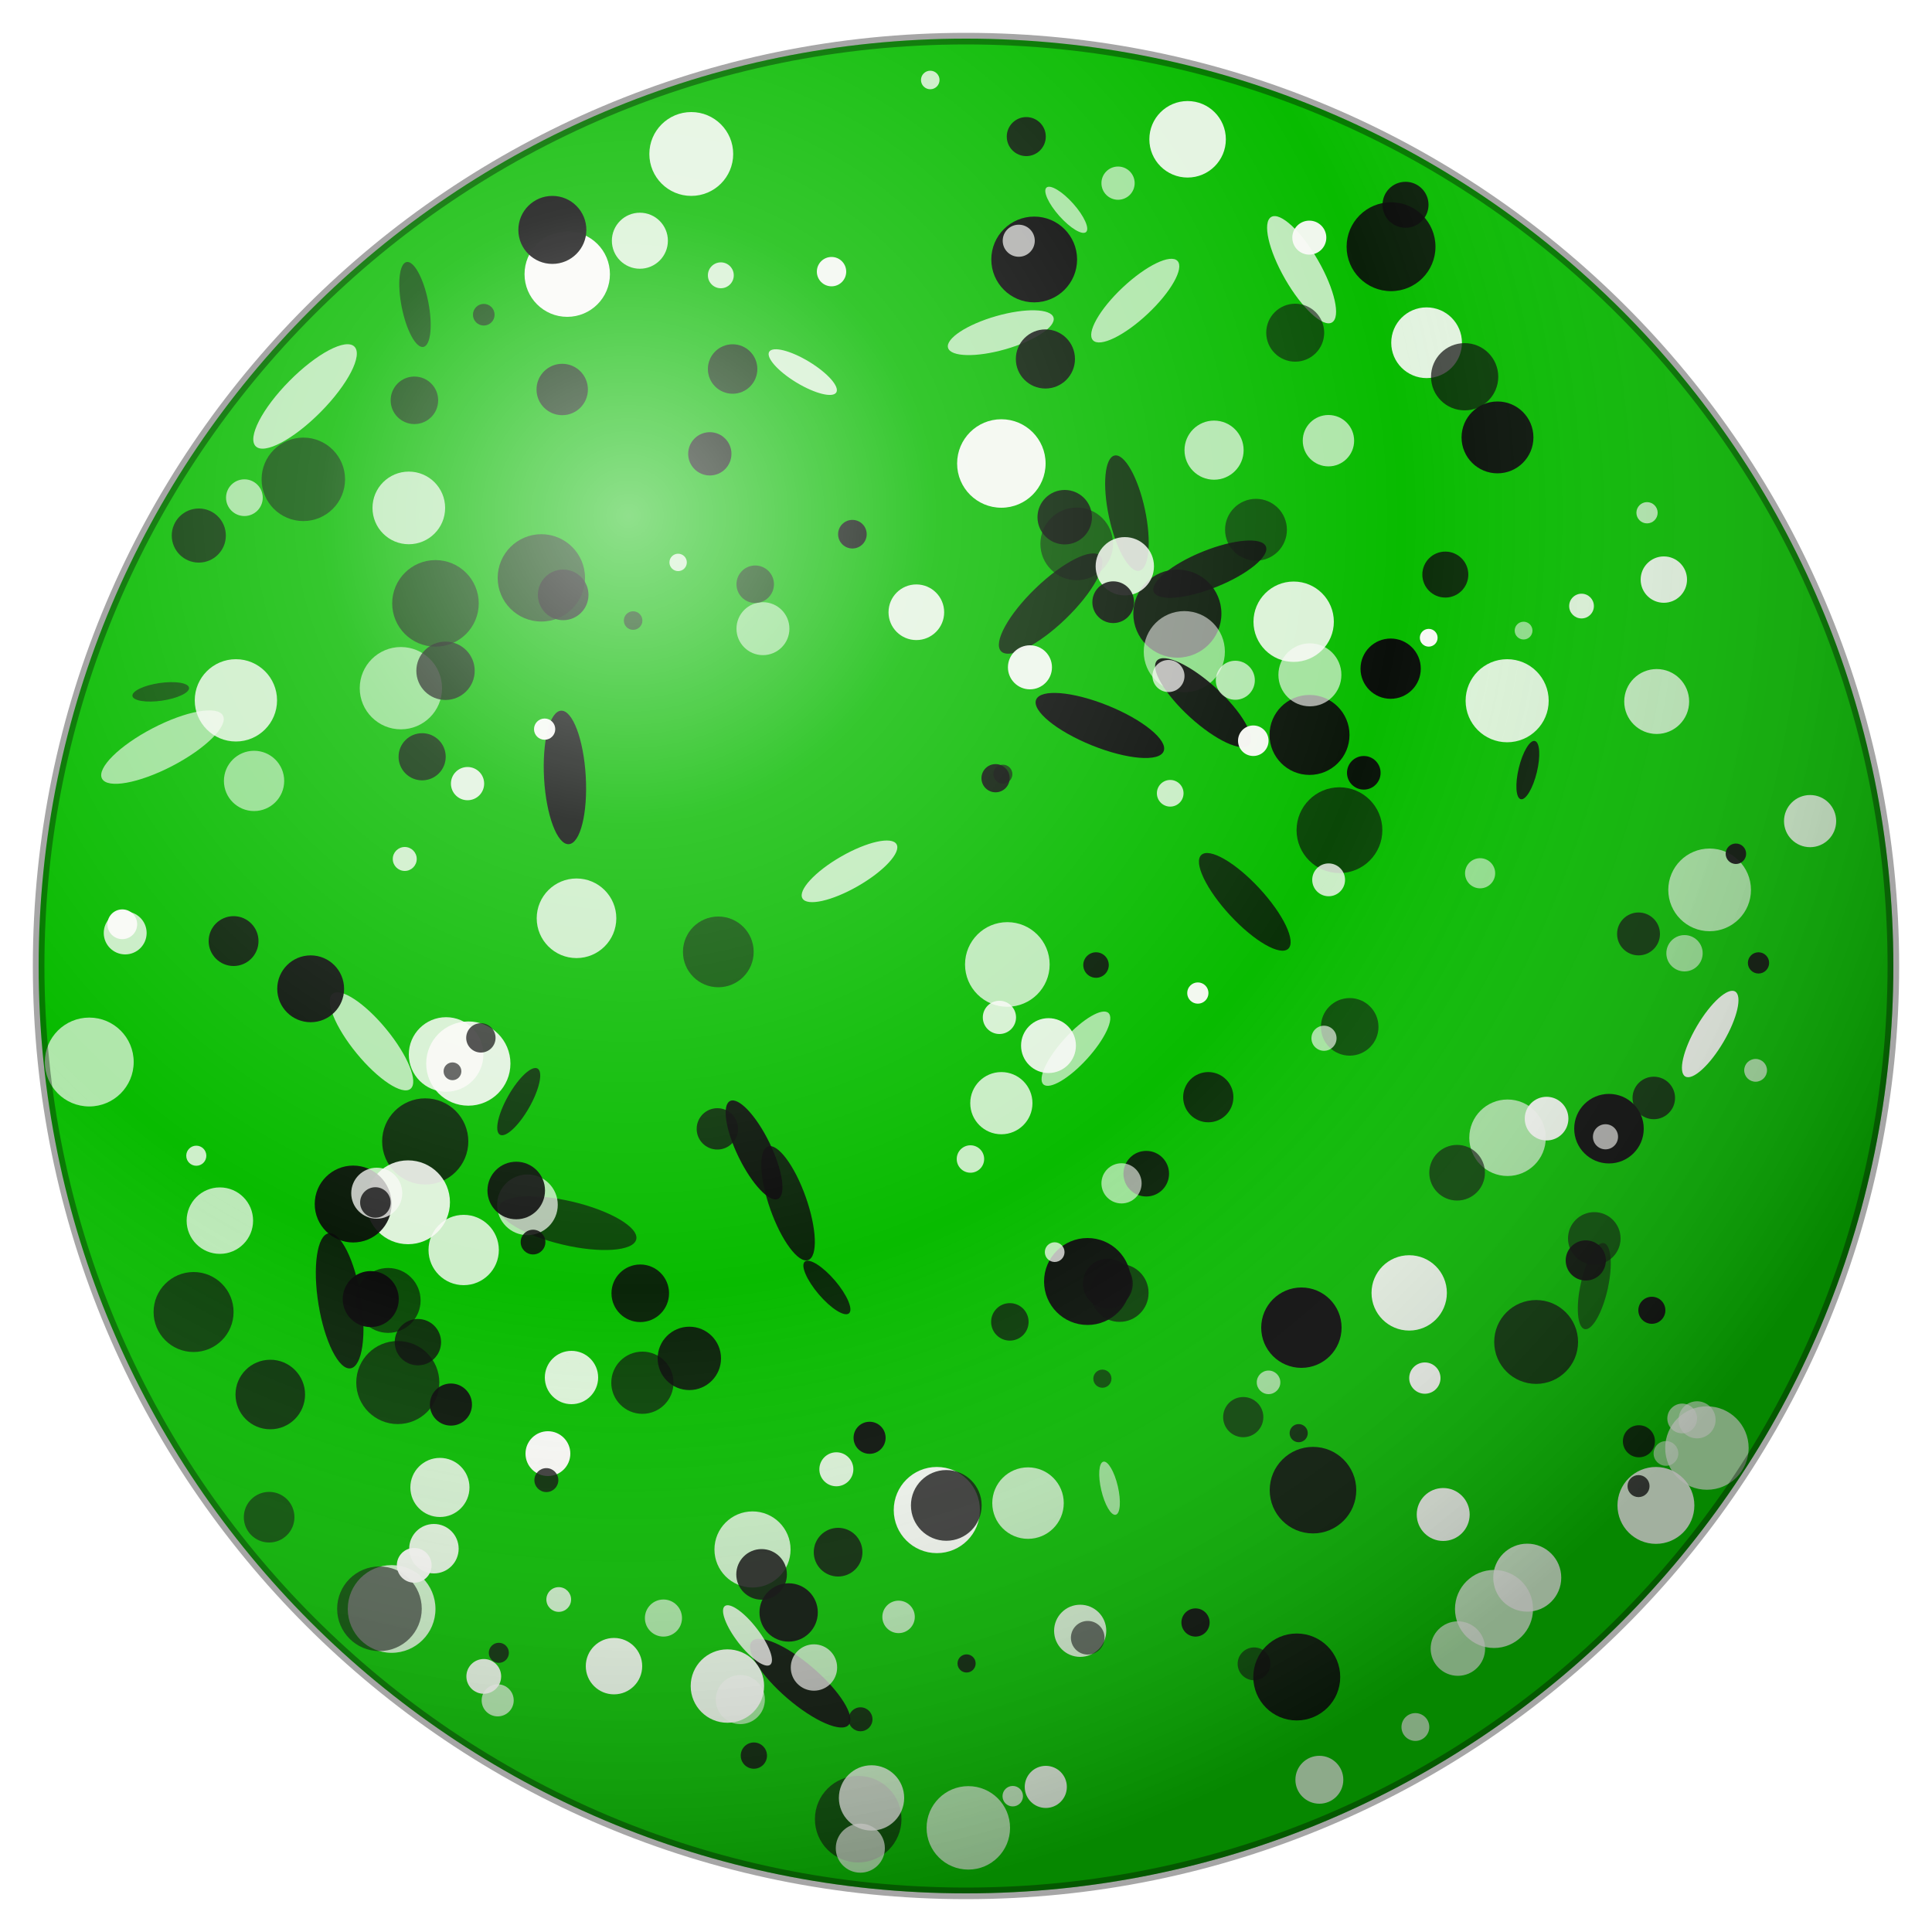
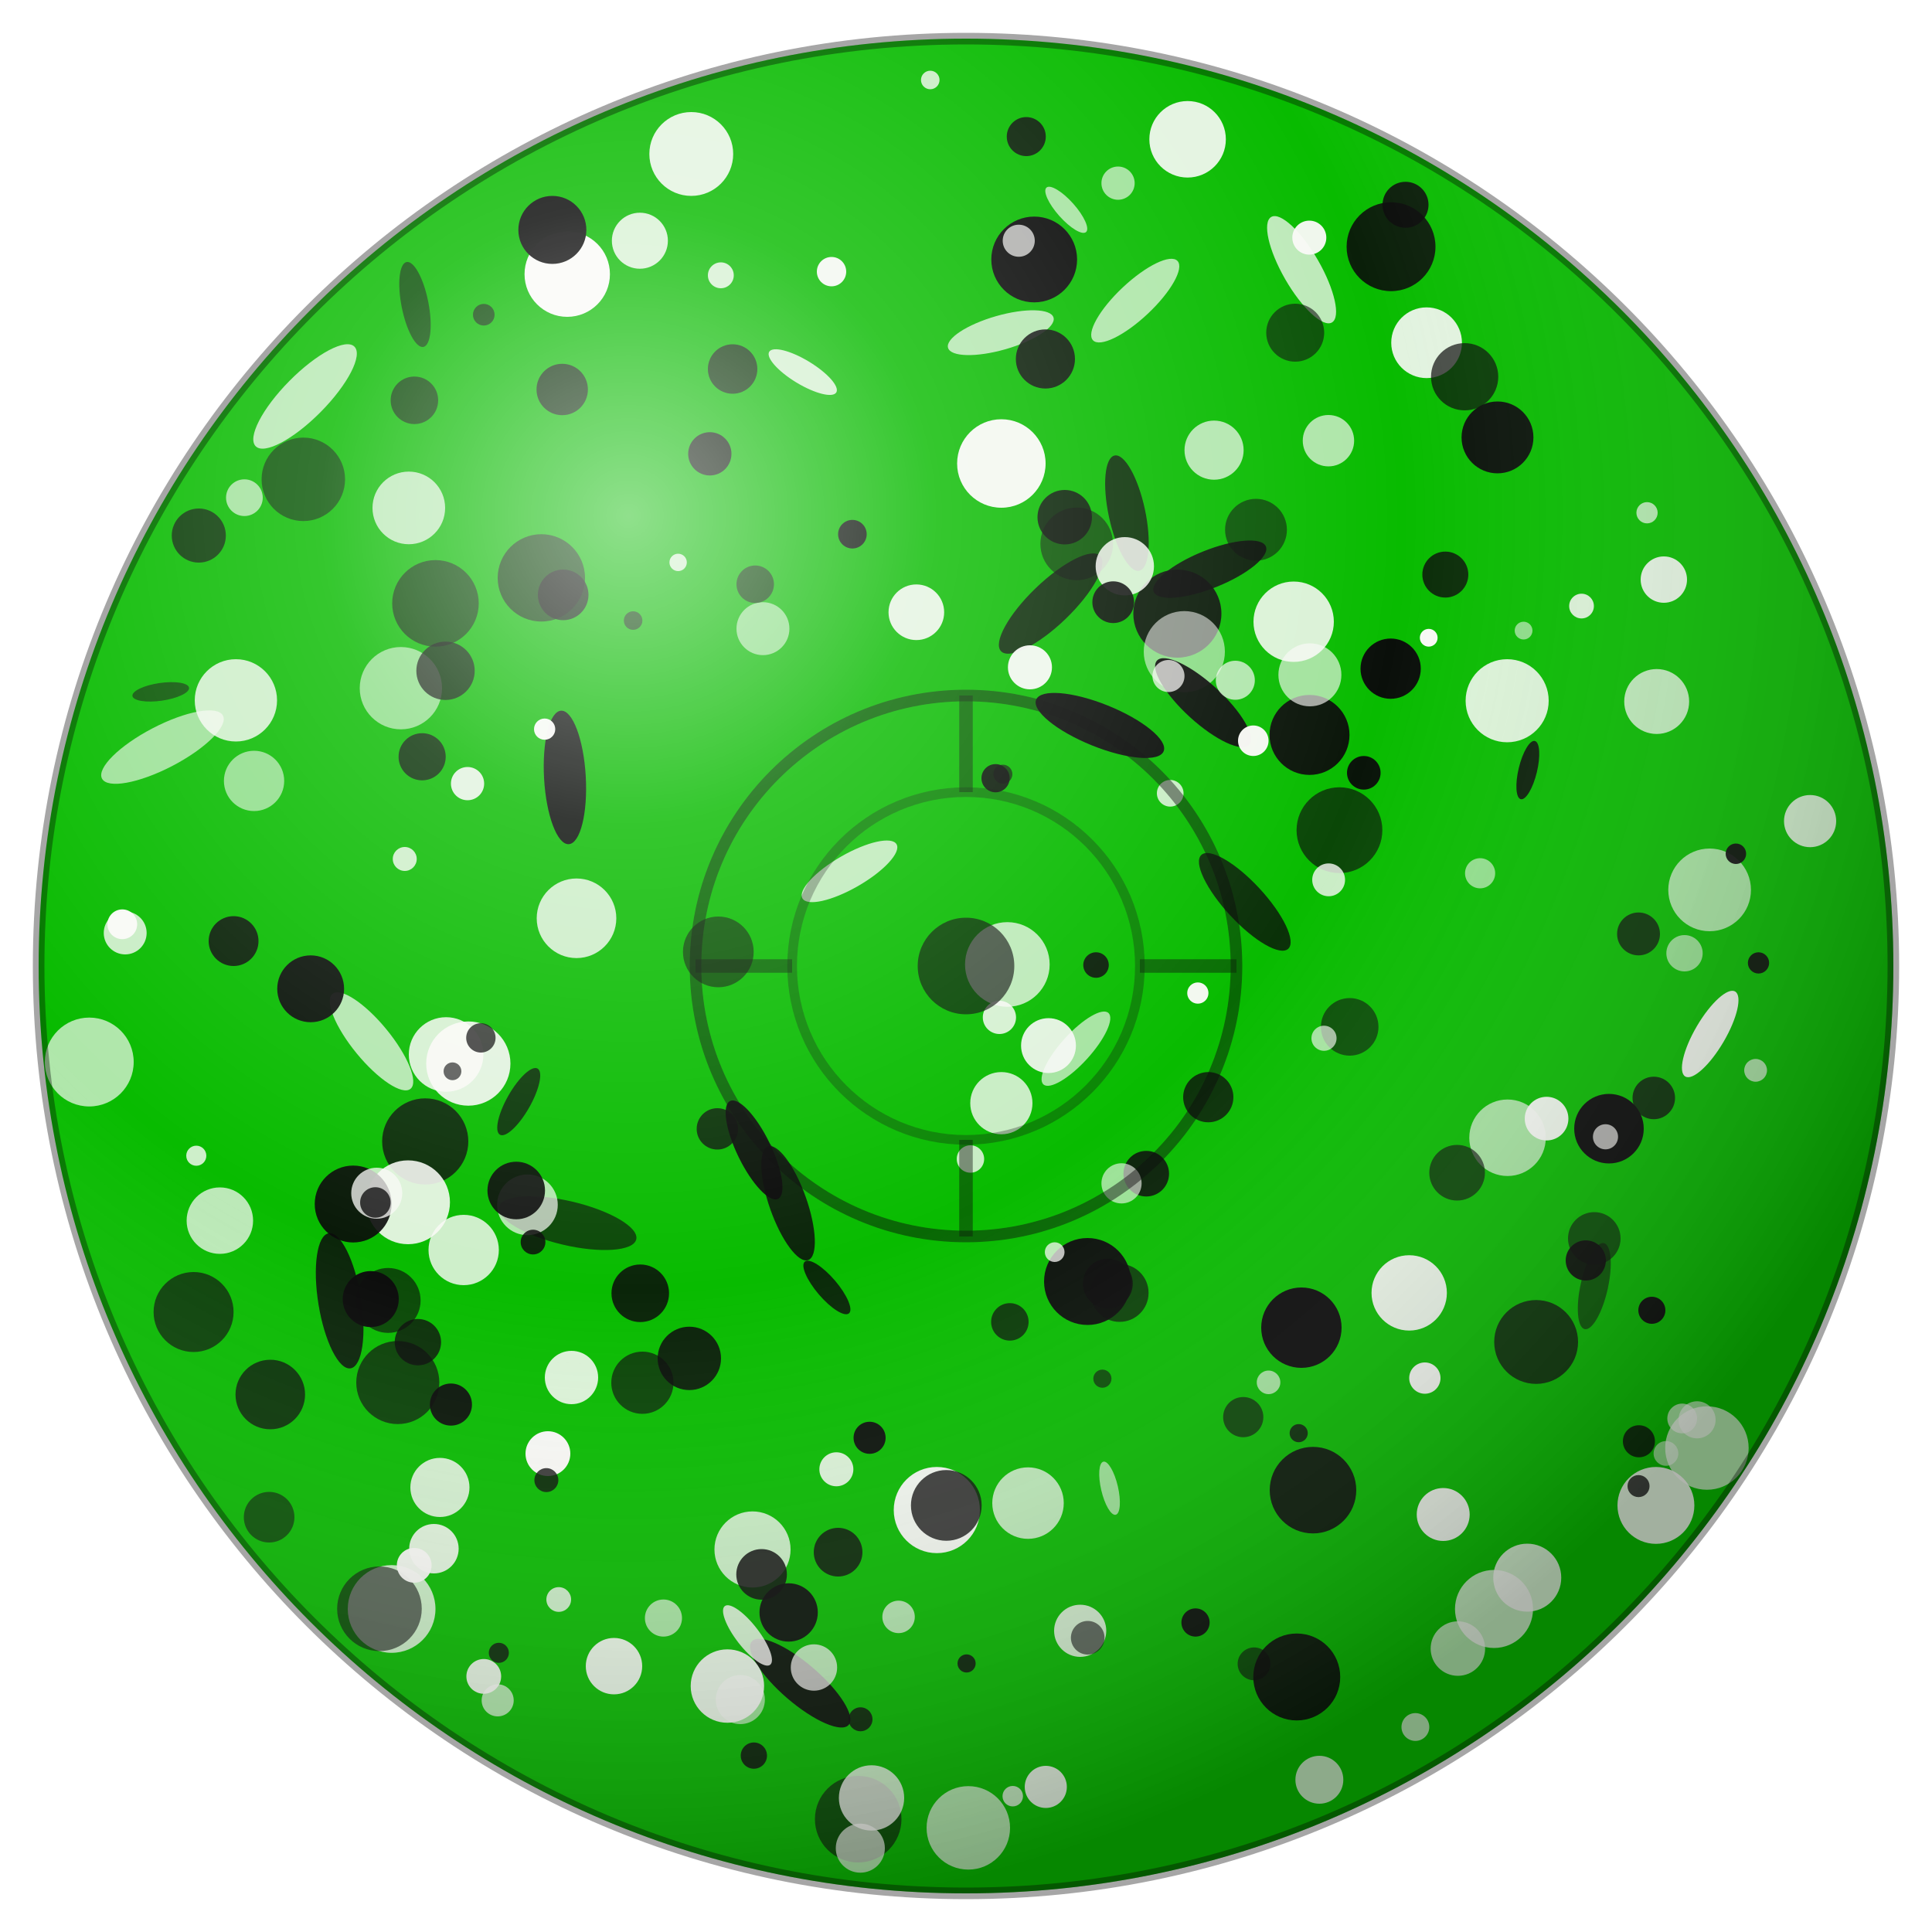
<svg xmlns="http://www.w3.org/2000/svg" width="100" height="100" viewBox="0 0 100 100">
  <defs>
    <clipPath id="bowl-clip">
      <circle cx="50" cy="50" r="48" />
    </clipPath>
    <radialGradient id="bowl-shine" cx="32%" cy="26%" r="75%">
      <stop offset="0%" stop-color="#FFFFFF" stop-opacity="0.55" />
      <stop offset="22%" stop-color="#FFFFFF" stop-opacity="0.18" />
      <stop offset="55%" stop-color="#FFFFFF" stop-opacity="0" />
      <stop offset="100%" stop-color="#000000" stop-opacity="0.28" />
    </radialGradient>
  </defs>
  <circle cx="50" cy="50" r="48" fill="#08BB00" />
  <g clip-path="url(#bowl-clip)">
    <circle cx="4.62" cy="54.97" r="2.30" fill="#FAFAF7" opacity="0.69" />
    <circle cx="72.00" cy="12.77" r="2.30" fill="#0A0A0A" opacity="0.88" />
    <circle cx="51.83" cy="23.99" r="2.29" fill="#FAFAF7" opacity="0.97" />
    <circle cx="60.94" cy="31.76" r="2.28" fill="#0A0A0A" opacity="0.91" />
    <ellipse cx="29.38" cy="63.31" rx="3.65" ry="1.14" fill="#0A0A0A" opacity="0.65" transform="rotate(193.3 29.38 63.31)" />
    <ellipse cx="15.79" cy="20.52" rx="3.63" ry="1.14" fill="#FAFAF7" opacity="0.73" transform="rotate(134.7 15.79 20.52)" />
    <circle cx="20.27" cy="83.28" r="2.27" fill="#FAFAF7" opacity="0.80" />
    <circle cx="28.02" cy="29.91" r="2.26" fill="#0A0A0A" opacity="0.68" />
    <circle cx="67.12" cy="86.80" r="2.25" fill="#0A0A0A" opacity="0.90" />
    <circle cx="56.29" cy="66.33" r="2.25" fill="#0A0A0A" opacity="0.96" />
    <circle cx="22.54" cy="31.23" r="2.24" fill="#0A0A0A" opacity="0.63" />
    <circle cx="67.96" cy="77.13" r="2.24" fill="#0A0A0A" opacity="0.90" />
    <circle cx="44.42" cy="94.16" r="2.24" fill="#0A0A0A" opacity="0.61" />
    <circle cx="22.01" cy="59.08" r="2.23" fill="#0A0A0A" opacity="0.79" />
    <circle cx="48.49" cy="78.16" r="2.23" fill="#FAFAF7" opacity="0.97" />
    <circle cx="53.53" cy="13.43" r="2.22" fill="#0A0A0A" opacity="0.99" />
    <ellipse cx="56.93" cy="37.55" rx="3.56" ry="1.11" fill="#0A0A0A" opacity="0.98" transform="rotate(22.0 56.93 37.55)" />
    <ellipse cx="54.38" cy="31.24" rx="3.56" ry="1.11" fill="#0A0A0A" opacity="0.80" transform="rotate(316.1 54.38 31.24)" />
    <circle cx="69.33" cy="42.97" r="2.22" fill="#0A0A0A" opacity="0.66" />
    <ellipse cx="17.58" cy="67.33" rx="3.54" ry="1.11" fill="#0A0A0A" opacity="0.85" transform="rotate(80.8 17.58 67.33)" />
    <circle cx="29.36" cy="14.19" r="2.21" fill="#FAFAF7" opacity="1.00" />
    <ellipse cx="8.41" cy="38.67" rx="3.53" ry="1.10" fill="#FAFAF7" opacity="0.62" transform="rotate(152.5 8.41 38.67)" />
    <circle cx="52.14" cy="49.92" r="2.19" fill="#FAFAF7" opacity="0.75" />
    <circle cx="19.64" cy="83.27" r="2.19" fill="#0A0A0A" opacity="0.59" />
    <circle cx="24.24" cy="55.05" r="2.18" fill="#FAFAF7" opacity="0.90" />
    <circle cx="79.51" cy="69.46" r="2.17" fill="#0A0A0A" opacity="0.76" />
    <circle cx="35.78" cy="7.97" r="2.17" fill="#FAFAF7" opacity="0.91" />
    <circle cx="21.12" cy="62.23" r="2.17" fill="#FAFAF7" opacity="0.88" />
    <ellipse cx="29.24" cy="40.24" rx="3.46" ry="1.08" fill="#0A0A0A" opacity="0.98" transform="rotate(266.7 29.24 40.24)" />
    <circle cx="50.12" cy="94.61" r="2.16" fill="#FAFAF7" opacity="0.69" />
    <circle cx="88.35" cy="74.95" r="2.16" fill="#FAFAF7" opacity="0.68" />
    <circle cx="15.70" cy="24.81" r="2.16" fill="#0A0A0A" opacity="0.57" />
    <circle cx="20.59" cy="71.56" r="2.15" fill="#0A0A0A" opacity="0.68" />
    <circle cx="78.01" cy="36.27" r="2.15" fill="#FAFAF7" opacity="0.87" />
    <circle cx="88.49" cy="46.06" r="2.14" fill="#FAFAF7" opacity="0.65" />
    <circle cx="12.21" cy="36.25" r="2.13" fill="#FAFAF7" opacity="0.82" />
    <circle cx="20.75" cy="35.62" r="2.13" fill="#FAFAF7" opacity="0.57" />
    <circle cx="61.30" cy="33.73" r="2.10" fill="#FAFAF7" opacity="0.55" />
    <circle cx="67.36" cy="68.72" r="2.08" fill="#0A0A0A" opacity="1.00" />
    <circle cx="66.96" cy="32.18" r="2.08" fill="#FAFAF7" opacity="0.87" />
    <circle cx="67.78" cy="38.04" r="2.07" fill="#0A0A0A" opacity="0.93" />
    <ellipse cx="64.43" cy="46.68" rx="3.31" ry="1.03" fill="#0A0A0A" opacity="0.78" transform="rotate(227.2 64.43 46.68)" />
    <ellipse cx="41.42" cy="87.12" rx="3.31" ry="1.03" fill="#0A0A0A" opacity="0.93" transform="rotate(220.7 41.42 87.12)" />
    <circle cx="10.02" cy="67.91" r="2.07" fill="#0A0A0A" opacity="0.68" />
    <circle cx="29.84" cy="47.53" r="2.06" fill="#FAFAF7" opacity="0.81" />
    <circle cx="77.33" cy="83.28" r="2.02" fill="#FAFAF7" opacity="0.76" />
    <ellipse cx="62.27" cy="36.37" rx="3.23" ry="1.01" fill="#0A0A0A" opacity="0.95" transform="rotate(222.4 62.27 36.37)" />
    <ellipse cx="19.23" cy="53.90" rx="3.18" ry="0.99" fill="#FAFAF7" opacity="0.71" transform="rotate(230.6 19.23 53.90)" />
    <circle cx="85.71" cy="77.92" r="1.99" fill="#FAFAF7" opacity="0.89" />
    <circle cx="18.28" cy="62.32" r="1.99" fill="#0A0A0A" opacity="0.91" />
    <circle cx="61.47" cy="7.21" r="1.98" fill="#FAFAF7" opacity="0.91" />
    <circle cx="78.03" cy="58.89" r="1.98" fill="#FAFAF7" opacity="0.65" />
    <circle cx="38.95" cy="80.20" r="1.97" fill="#FAFAF7" opacity="0.79" />
    <ellipse cx="67.37" cy="13.96" rx="3.15" ry="0.98" fill="#FAFAF7" opacity="0.75" transform="rotate(60.1 67.37 13.96)" />
    <ellipse cx="62.62" cy="29.46" rx="3.13" ry="0.98" fill="#0A0A0A" opacity="0.88" transform="rotate(338.0 62.62 29.46)" />
    <circle cx="72.94" cy="66.92" r="1.95" fill="#FAFAF7" opacity="0.94" />
    <ellipse cx="40.79" cy="62.28" rx="3.12" ry="0.97" fill="#0A0A0A" opacity="0.85" transform="rotate(70.5 40.79 62.28)" />
    <circle cx="23.09" cy="54.58" r="1.93" fill="#FAFAF7" opacity="0.85" />
    <ellipse cx="58.33" cy="26.56" rx="3.05" ry="0.95" fill="#0A0A0A" opacity="0.77" transform="rotate(77.9 58.33 26.56)" />
    <circle cx="37.65" cy="87.27" r="1.90" fill="#FAFAF7" opacity="0.92" />
    <circle cx="21.16" cy="26.29" r="1.88" fill="#FAFAF7" opacity="0.74" />
    <circle cx="55.73" cy="28.15" r="1.88" fill="#0A0A0A" opacity="0.56" />
    <ellipse cx="58.76" cy="15.56" rx="3.00" ry="0.94" fill="#FAFAF7" opacity="0.69" transform="rotate(136.8 58.76 15.56)" />
    <circle cx="77.51" cy="22.64" r="1.86" fill="#0A0A0A" opacity="0.95" />
    <circle cx="53.21" cy="77.80" r="1.85" fill="#FAFAF7" opacity="0.75" />
    <circle cx="48.98" cy="77.92" r="1.83" fill="#0A0A0A" opacity="0.79" />
    <circle cx="73.84" cy="17.74" r="1.83" fill="#FAFAF7" opacity="0.90" />
    <circle cx="37.18" cy="49.27" r="1.83" fill="#0A0A0A" opacity="0.56" />
    <circle cx="24.00" cy="64.70" r="1.82" fill="#FAFAF7" opacity="0.82" />
    <circle cx="13.99" cy="72.18" r="1.80" fill="#0A0A0A" opacity="0.75" />
    <circle cx="83.28" cy="58.42" r="1.80" fill="#0A0A0A" opacity="0.99" />
    <ellipse cx="51.80" cy="17.22" rx="2.84" ry="0.89" fill="#FAFAF7" opacity="0.72" transform="rotate(164.0 51.80 17.22)" />
    <ellipse cx="39.03" cy="59.52" rx="2.82" ry="0.88" fill="#0A0A0A" opacity="0.93" transform="rotate(63.9 39.03 59.52)" />
    <ellipse cx="43.97" cy="45.10" rx="2.81" ry="0.88" fill="#FAFAF7" opacity="0.76" transform="rotate(150.1 43.97 45.10)" />
    <circle cx="28.59" cy="11.90" r="1.76" fill="#0A0A0A" opacity="0.99" />
    <circle cx="79.05" cy="81.66" r="1.76" fill="#FAFAF7" opacity="0.83" />
    <circle cx="75.81" cy="19.50" r="1.74" fill="#0A0A0A" opacity="0.71" />
    <circle cx="16.08" cy="51.18" r="1.73" fill="#0A0A0A" opacity="0.95" />
    <circle cx="11.38" cy="63.18" r="1.72" fill="#FAFAF7" opacity="0.74" />
    <circle cx="45.11" cy="93.06" r="1.69" fill="#FAFAF7" opacity="0.79" />
    <circle cx="85.75" cy="36.31" r="1.68" fill="#FAFAF7" opacity="0.75" />
    <circle cx="20.09" cy="67.31" r="1.68" fill="#0A0A0A" opacity="0.64" />
    <circle cx="35.68" cy="70.31" r="1.64" fill="#0A0A0A" opacity="0.86" />
    <circle cx="67.80" cy="34.93" r="1.63" fill="#FAFAF7" opacity="0.64" />
    <circle cx="33.25" cy="71.57" r="1.61" fill="#0A0A0A" opacity="0.67" />
    <circle cx="51.83" cy="57.10" r="1.61" fill="#FAFAF7" opacity="0.79" />
    <circle cx="65.01" cy="27.42" r="1.60" fill="#0A0A0A" opacity="0.57" />
    <ellipse cx="88.52" cy="53.52" rx="2.55" ry="0.80" fill="#FAFAF7" opacity="0.96" transform="rotate(300.4 88.52 53.52)" />
    <circle cx="27.30" cy="62.36" r="1.57" fill="#FAFAF7" opacity="0.70" />
    <circle cx="13.15" cy="40.42" r="1.56" fill="#FAFAF7" opacity="0.57" />
    <ellipse cx="55.69" cy="54.28" rx="2.50" ry="0.78" fill="#FAFAF7" opacity="0.65" transform="rotate(312.3 55.69 54.28)" />
    <circle cx="71.98" cy="34.61" r="1.56" fill="#0A0A0A" opacity="0.97" />
    <circle cx="54.11" cy="18.58" r="1.53" fill="#0A0A0A" opacity="0.89" />
    <circle cx="22.77" cy="76.99" r="1.53" fill="#FAFAF7" opacity="0.84" />
    <circle cx="62.84" cy="23.30" r="1.53" fill="#FAFAF7" opacity="0.71" />
    <circle cx="40.82" cy="83.46" r="1.51" fill="#0A0A0A" opacity="0.94" />
    <circle cx="58.22" cy="29.31" r="1.51" fill="#FAFAF7" opacity="0.84" />
    <circle cx="23.06" cy="34.72" r="1.51" fill="#0A0A0A" opacity="0.76" />
    <circle cx="57.95" cy="66.92" r="1.50" fill="#0A0A0A" opacity="0.68" />
    <circle cx="67.04" cy="17.22" r="1.50" fill="#0A0A0A" opacity="0.59" />
    <circle cx="33.14" cy="66.94" r="1.49" fill="#0A0A0A" opacity="0.85" />
    <circle cx="26.72" cy="61.62" r="1.49" fill="#0A0A0A" opacity="0.90" />
    <circle cx="69.86" cy="53.15" r="1.49" fill="#0A0A0A" opacity="0.60" />
    <circle cx="31.78" cy="86.24" r="1.46" fill="#FAFAF7" opacity="0.92" />
    <circle cx="33.12" cy="12.46" r="1.45" fill="#FAFAF7" opacity="0.86" />
    <circle cx="19.19" cy="67.24" r="1.45" fill="#0A0A0A" opacity="0.98" />
    <circle cx="47.43" cy="31.69" r="1.44" fill="#FAFAF7" opacity="0.91" />
    <circle cx="75.42" cy="60.70" r="1.44" fill="#0A0A0A" opacity="0.65" />
    <ellipse cx="82.52" cy="66.57" rx="2.28" ry="0.71" fill="#0A0A0A" opacity="0.55" transform="rotate(282.6 82.52 66.57)" />
    <circle cx="54.27" cy="54.12" r="1.42" fill="#FAFAF7" opacity="0.90" />
    <circle cx="55.11" cy="26.77" r="1.41" fill="#0A0A0A" opacity="0.84" />
    <circle cx="75.46" cy="85.33" r="1.41" fill="#FAFAF7" opacity="0.69" />
    <ellipse cx="21.48" cy="15.76" rx="2.24" ry="0.70" fill="#0A0A0A" opacity="0.59" transform="rotate(78.8 21.48 15.76)" />
    <circle cx="10.29" cy="27.72" r="1.40" fill="#0A0A0A" opacity="0.71" />
    <circle cx="29.58" cy="71.30" r="1.38" fill="#FAFAF7" opacity="0.87" />
    <circle cx="39.49" cy="32.54" r="1.37" fill="#FAFAF7" opacity="0.57" />
    <circle cx="74.70" cy="78.39" r="1.37" fill="#FAFAF7" opacity="0.95" />
    <circle cx="82.52" cy="64.10" r="1.36" fill="#0A0A0A" opacity="0.60" />
    <circle cx="55.91" cy="84.41" r="1.35" fill="#FAFAF7" opacity="0.84" />
    <circle cx="93.69" cy="42.50" r="1.35" fill="#FAFAF7" opacity="0.83" />
    <circle cx="29.10" cy="20.16" r="1.33" fill="#0A0A0A" opacity="0.80" />
    <circle cx="68.76" cy="22.81" r="1.33" fill="#FAFAF7" opacity="0.68" />
    <circle cx="19.50" cy="61.76" r="1.32" fill="#FAFAF7" opacity="0.76" />
    <circle cx="39.42" cy="81.49" r="1.31" fill="#0A0A0A" opacity="0.85" />
    <circle cx="29.15" cy="30.79" r="1.31" fill="#0A0A0A" opacity="0.84" />
    <circle cx="13.93" cy="78.53" r="1.31" fill="#0A0A0A" opacity="0.58" />
    <circle cx="62.54" cy="56.79" r="1.30" fill="#0A0A0A" opacity="0.78" />
    <circle cx="12.09" cy="48.71" r="1.29" fill="#0A0A0A" opacity="0.86" />
    <circle cx="57.34" cy="66.44" r="1.29" fill="#0A0A0A" opacity="0.90" />
    <circle cx="22.46" cy="80.16" r="1.28" fill="#FAFAF7" opacity="0.89" />
    <circle cx="37.92" cy="19.10" r="1.28" fill="#0A0A0A" opacity="0.77" />
    <circle cx="44.53" cy="95.66" r="1.27" fill="#FAFAF7" opacity="0.69" />
    <circle cx="38.32" cy="87.97" r="1.27" fill="#FAFAF7" opacity="0.60" />
    <ellipse cx="41.55" cy="19.26" rx="2.03" ry="0.63" fill="#FAFAF7" opacity="0.84" transform="rotate(31.2 41.55 19.26)" />
    <circle cx="43.38" cy="80.34" r="1.26" fill="#0A0A0A" opacity="0.81" />
    <circle cx="68.29" cy="92.12" r="1.24" fill="#FAFAF7" opacity="0.77" />
    <circle cx="21.45" cy="20.72" r="1.23" fill="#0A0A0A" opacity="0.64" />
    <ellipse cx="26.85" cy="57.02" rx="1.97" ry="0.62" fill="#0A0A0A" opacity="0.74" transform="rotate(299.6 26.85 57.02)" />
    <circle cx="21.85" cy="39.17" r="1.22" fill="#0A0A0A" opacity="0.77" />
    <circle cx="86.12" cy="30.00" r="1.20" fill="#FAFAF7" opacity="0.90" />
    <circle cx="21.63" cy="69.47" r="1.20" fill="#0A0A0A" opacity="0.78" />
    <circle cx="42.13" cy="86.31" r="1.20" fill="#FAFAF7" opacity="0.74" />
    <ellipse cx="38.69" cy="84.65" rx="1.92" ry="0.60" fill="#FAFAF7" opacity="0.83" transform="rotate(52.3 38.69 84.65)" />
    <circle cx="74.81" cy="29.74" r="1.19" fill="#0A0A0A" opacity="0.80" />
    <circle cx="72.75" cy="10.60" r="1.19" fill="#0A0A0A" opacity="0.89" />
    <circle cx="59.33" cy="60.75" r="1.18" fill="#0A0A0A" opacity="0.86" />
    <circle cx="28.36" cy="75.24" r="1.16" fill="#FAFAF7" opacity="0.99" />
    <circle cx="53.31" cy="34.54" r="1.14" fill="#FAFAF7" opacity="0.95" />
    <circle cx="80.05" cy="57.90" r="1.13" fill="#FAFAF7" opacity="0.95" />
    <circle cx="36.74" cy="23.49" r="1.12" fill="#0A0A0A" opacity="0.92" />
    <circle cx="6.48" cy="48.29" r="1.11" fill="#FAFAF7" opacity="0.80" />
    <circle cx="84.81" cy="48.34" r="1.11" fill="#0A0A0A" opacity="0.75" />
    <circle cx="85.60" cy="56.83" r="1.10" fill="#0A0A0A" opacity="0.78" />
    <ellipse cx="42.80" cy="66.64" rx="1.76" ry="0.55" fill="#0A0A0A" opacity="0.82" transform="rotate(229.5 42.80 66.64)" />
    <circle cx="23.34" cy="72.70" r="1.09" fill="#0A0A0A" opacity="0.93" />
    <circle cx="54.13" cy="92.49" r="1.09" fill="#FAFAF7" opacity="0.91" />
    <circle cx="57.62" cy="31.17" r="1.08" fill="#0A0A0A" opacity="0.91" />
    <circle cx="37.13" cy="58.43" r="1.07" fill="#0A0A0A" opacity="0.77" />
    <circle cx="82.08" cy="65.24" r="1.04" fill="#0A0A0A" opacity="0.93" />
    <circle cx="58.05" cy="61.25" r="1.04" fill="#FAFAF7" opacity="0.61" />
    <circle cx="64.35" cy="73.35" r="1.04" fill="#0A0A0A" opacity="0.65" />
    <circle cx="53.12" cy="7.07" r="1.01" fill="#0A0A0A" opacity="0.86" />
    <circle cx="63.94" cy="35.21" r="1.01" fill="#FAFAF7" opacity="0.70" />
    <circle cx="52.27" cy="68.42" r="0.97" fill="#0A0A0A" opacity="0.72" />
    <ellipse cx="79.08" cy="39.86" rx="1.55" ry="0.48" fill="#0A0A0A" opacity="0.88" transform="rotate(283.6 79.08 39.86)" />
    <circle cx="39.09" cy="30.24" r="0.97" fill="#0A0A0A" opacity="0.66" />
    <ellipse cx="55.19" cy="10.86" rx="1.54" ry="0.48" fill="#FAFAF7" opacity="0.66" transform="rotate(48.3 55.19 10.86)" />
    <circle cx="34.34" cy="83.75" r="0.96" fill="#FAFAF7" opacity="0.65" />
    <circle cx="87.84" cy="73.49" r="0.96" fill="#FAFAF7" opacity="0.60" />
    <circle cx="12.65" cy="25.76" r="0.95" fill="#FAFAF7" opacity="0.64" />
    <circle cx="87.19" cy="49.34" r="0.94" fill="#FAFAF7" opacity="0.58" />
    <ellipse cx="8.32" cy="35.81" rx="1.48" ry="0.46" fill="#0A0A0A" opacity="0.56" transform="rotate(171.7 8.32 35.81)" />
    <circle cx="21.44" cy="81.02" r="0.90" fill="#FAFAF7" opacity="0.96" />
    <circle cx="25.04" cy="86.77" r="0.90" fill="#FAFAF7" opacity="0.91" />
    <circle cx="67.77" cy="12.30" r="0.88" fill="#FAFAF7" opacity="0.96" />
    <ellipse cx="57.43" cy="77.03" rx="1.41" ry="0.44" fill="#FAFAF7" opacity="0.60" transform="rotate(76.9 57.43 77.03)" />
    <circle cx="43.29" cy="76.05" r="0.88" fill="#FAFAF7" opacity="0.87" />
    <circle cx="70.59" cy="40.00" r="0.87" fill="#0A0A0A" opacity="0.94" />
    <circle cx="56.30" cy="84.77" r="0.87" fill="#0A0A0A" opacity="0.59" />
    <circle cx="51.73" cy="52.66" r="0.86" fill="#FAFAF7" opacity="0.85" />
    <circle cx="57.87" cy="9.48" r="0.86" fill="#FAFAF7" opacity="0.63" />
    <circle cx="24.20" cy="40.56" r="0.86" fill="#FAFAF7" opacity="0.90" />
    <circle cx="68.77" cy="45.54" r="0.85" fill="#FAFAF7" opacity="0.80" />
    <circle cx="64.91" cy="86.12" r="0.85" fill="#0A0A0A" opacity="0.61" />
    <circle cx="46.51" cy="83.69" r="0.84" fill="#FAFAF7" opacity="0.71" />
    <circle cx="25.76" cy="88.01" r="0.83" fill="#FAFAF7" opacity="0.69" />
    <circle cx="52.73" cy="12.46" r="0.83" fill="#FAFAF7" opacity="0.70" />
    <circle cx="60.48" cy="34.99" r="0.83" fill="#FAFAF7" opacity="0.73" />
    <circle cx="45.01" cy="74.42" r="0.83" fill="#0A0A0A" opacity="0.96" />
    <circle cx="84.83" cy="74.60" r="0.83" fill="#0A0A0A" opacity="0.80" />
    <circle cx="73.75" cy="71.33" r="0.81" fill="#FAFAF7" opacity="0.97" />
    <circle cx="19.43" cy="62.24" r="0.79" fill="#0A0A0A" opacity="0.78" />
    <circle cx="64.87" cy="38.34" r="0.79" fill="#FAFAF7" opacity="0.97" />
    <circle cx="76.61" cy="45.20" r="0.78" fill="#FAFAF7" opacity="0.57" />
    <circle cx="6.33" cy="47.84" r="0.77" fill="#FAFAF7" opacity="0.98" />
    <circle cx="87.07" cy="73.42" r="0.77" fill="#FAFAF7" opacity="0.63" />
    <circle cx="43.04" cy="14.06" r="0.76" fill="#FAFAF7" opacity="0.97" />
    <circle cx="24.89" cy="53.72" r="0.76" fill="#0A0A0A" opacity="0.75" />
    <circle cx="44.12" cy="27.65" r="0.74" fill="#0A0A0A" opacity="0.95" />
    <circle cx="51.53" cy="40.28" r="0.73" fill="#0A0A0A" opacity="0.90" />
    <circle cx="61.88" cy="83.98" r="0.73" fill="#0A0A0A" opacity="0.95" />
    <circle cx="73.26" cy="89.39" r="0.72" fill="#FAFAF7" opacity="0.71" />
    <circle cx="50.23" cy="59.99" r="0.71" fill="#FAFAF7" opacity="0.79" />
    <circle cx="85.50" cy="67.82" r="0.70" fill="#0A0A0A" opacity="0.97" />
    <circle cx="60.57" cy="41.06" r="0.69" fill="#FAFAF7" opacity="0.79" />
    <circle cx="39.02" cy="90.87" r="0.68" fill="#0A0A0A" opacity="0.84" />
    <circle cx="37.31" cy="14.25" r="0.67" fill="#FAFAF7" opacity="0.85" />
    <circle cx="56.73" cy="49.95" r="0.66" fill="#0A0A0A" opacity="0.87" />
    <circle cx="83.10" cy="58.84" r="0.65" fill="#FAFAF7" opacity="0.69" />
    <circle cx="68.53" cy="53.74" r="0.65" fill="#FAFAF7" opacity="0.65" />
    <circle cx="28.92" cy="82.79" r="0.64" fill="#FAFAF7" opacity="0.80" />
    <circle cx="86.23" cy="75.23" r="0.64" fill="#FAFAF7" opacity="0.55" />
    <circle cx="81.86" cy="31.37" r="0.64" fill="#FAFAF7" opacity="0.87" />
    <circle cx="27.59" cy="64.29" r="0.64" fill="#0A0A0A" opacity="0.85" />
    <circle cx="28.28" cy="76.61" r="0.62" fill="#0A0A0A" opacity="0.79" />
    <circle cx="20.95" cy="44.46" r="0.62" fill="#FAFAF7" opacity="0.82" />
    <circle cx="44.54" cy="88.99" r="0.62" fill="#0A0A0A" opacity="0.81" />
    <circle cx="65.66" cy="71.55" r="0.61" fill="#FAFAF7" opacity="0.64" />
    <circle cx="90.87" cy="55.40" r="0.59" fill="#FAFAF7" opacity="0.67" />
    <circle cx="84.81" cy="76.92" r="0.57" fill="#0A0A0A" opacity="0.75" />
    <circle cx="25.04" cy="16.29" r="0.56" fill="#0A0A0A" opacity="0.65" />
    <circle cx="62.00" cy="51.40" r="0.55" fill="#FAFAF7" opacity="0.97" />
    <circle cx="28.19" cy="37.74" r="0.55" fill="#FAFAF7" opacity="0.98" />
    <circle cx="85.25" cy="26.54" r="0.55" fill="#FAFAF7" opacity="0.70" />
    <circle cx="91.02" cy="49.84" r="0.55" fill="#0A0A0A" opacity="0.92" />
    <circle cx="52.42" cy="92.97" r="0.53" fill="#FAFAF7" opacity="0.77" />
    <circle cx="89.85" cy="44.19" r="0.53" fill="#0A0A0A" opacity="0.93" />
    <circle cx="10.16" cy="59.82" r="0.52" fill="#FAFAF7" opacity="0.82" />
    <circle cx="25.82" cy="85.55" r="0.52" fill="#0A0A0A" opacity="0.79" />
    <circle cx="54.59" cy="64.81" r="0.51" fill="#FAFAF7" opacity="0.75" />
    <circle cx="51.91" cy="40.07" r="0.49" fill="#0A0A0A" opacity="0.67" />
    <circle cx="32.77" cy="32.12" r="0.48" fill="#0A0A0A" opacity="0.66" />
    <circle cx="48.15" cy="4.14" r="0.48" fill="#FAFAF7" opacity="0.80" />
    <circle cx="57.06" cy="71.36" r="0.47" fill="#0A0A0A" opacity="0.62" />
    <circle cx="50.03" cy="86.10" r="0.47" fill="#0A0A0A" opacity="0.84" />
    <circle cx="67.22" cy="74.18" r="0.47" fill="#0A0A0A" opacity="0.80" />
    <circle cx="78.86" cy="32.64" r="0.46" fill="#FAFAF7" opacity="0.55" />
    <circle cx="73.95" cy="33.01" r="0.46" fill="#FAFAF7" opacity="0.99" />
    <circle cx="23.42" cy="55.45" r="0.46" fill="#0A0A0A" opacity="0.65" />
    <circle cx="35.10" cy="29.11" r="0.45" fill="#FAFAF7" opacity="0.82" />
  </g>
+   <g clip-path="url(#bowl-clip)" opacity="0.85">
+     <circle cx="50" cy="50" r="14" fill="none" stroke="#0A0A0A" stroke-opacity="0.55" stroke-width="0.6" />
+     <circle cx="50" cy="50" r="9" fill="none" stroke="#0A0A0A" stroke-opacity="0.35" stroke-width="0.5" />
+     <circle cx="50" cy="50" r="2.5" fill="#0A0A0A" fill-opacity="0.75" />
+     <line x1="50" y1="36" x2="50" y2="41" stroke="#0A0A0A" stroke-opacity="0.5" stroke-width="0.7" transform="rotate(0 50 50)" />
+     <line x1="50" y1="36" x2="50" y2="41" stroke="#0A0A0A" stroke-opacity="0.5" stroke-width="0.7" transform="rotate(90 50 50)" />
+     <line x1="50" y1="36" x2="50" y2="41" stroke="#0A0A0A" stroke-opacity="0.5" stroke-width="0.7" transform="rotate(180 50 50)" />
+     <line x1="50" y1="36" x2="50" y2="41" stroke="#0A0A0A" stroke-opacity="0.5" stroke-width="0.7" transform="rotate(270 50 50)" />
+   </g>
  <circle cx="50" cy="50" r="48" fill="url(#bowl-shine)" />
  <circle cx="50" cy="50" r="48" fill="none" stroke="rgba(0,0,0,0.35)" stroke-width="0.6" />
</svg>
